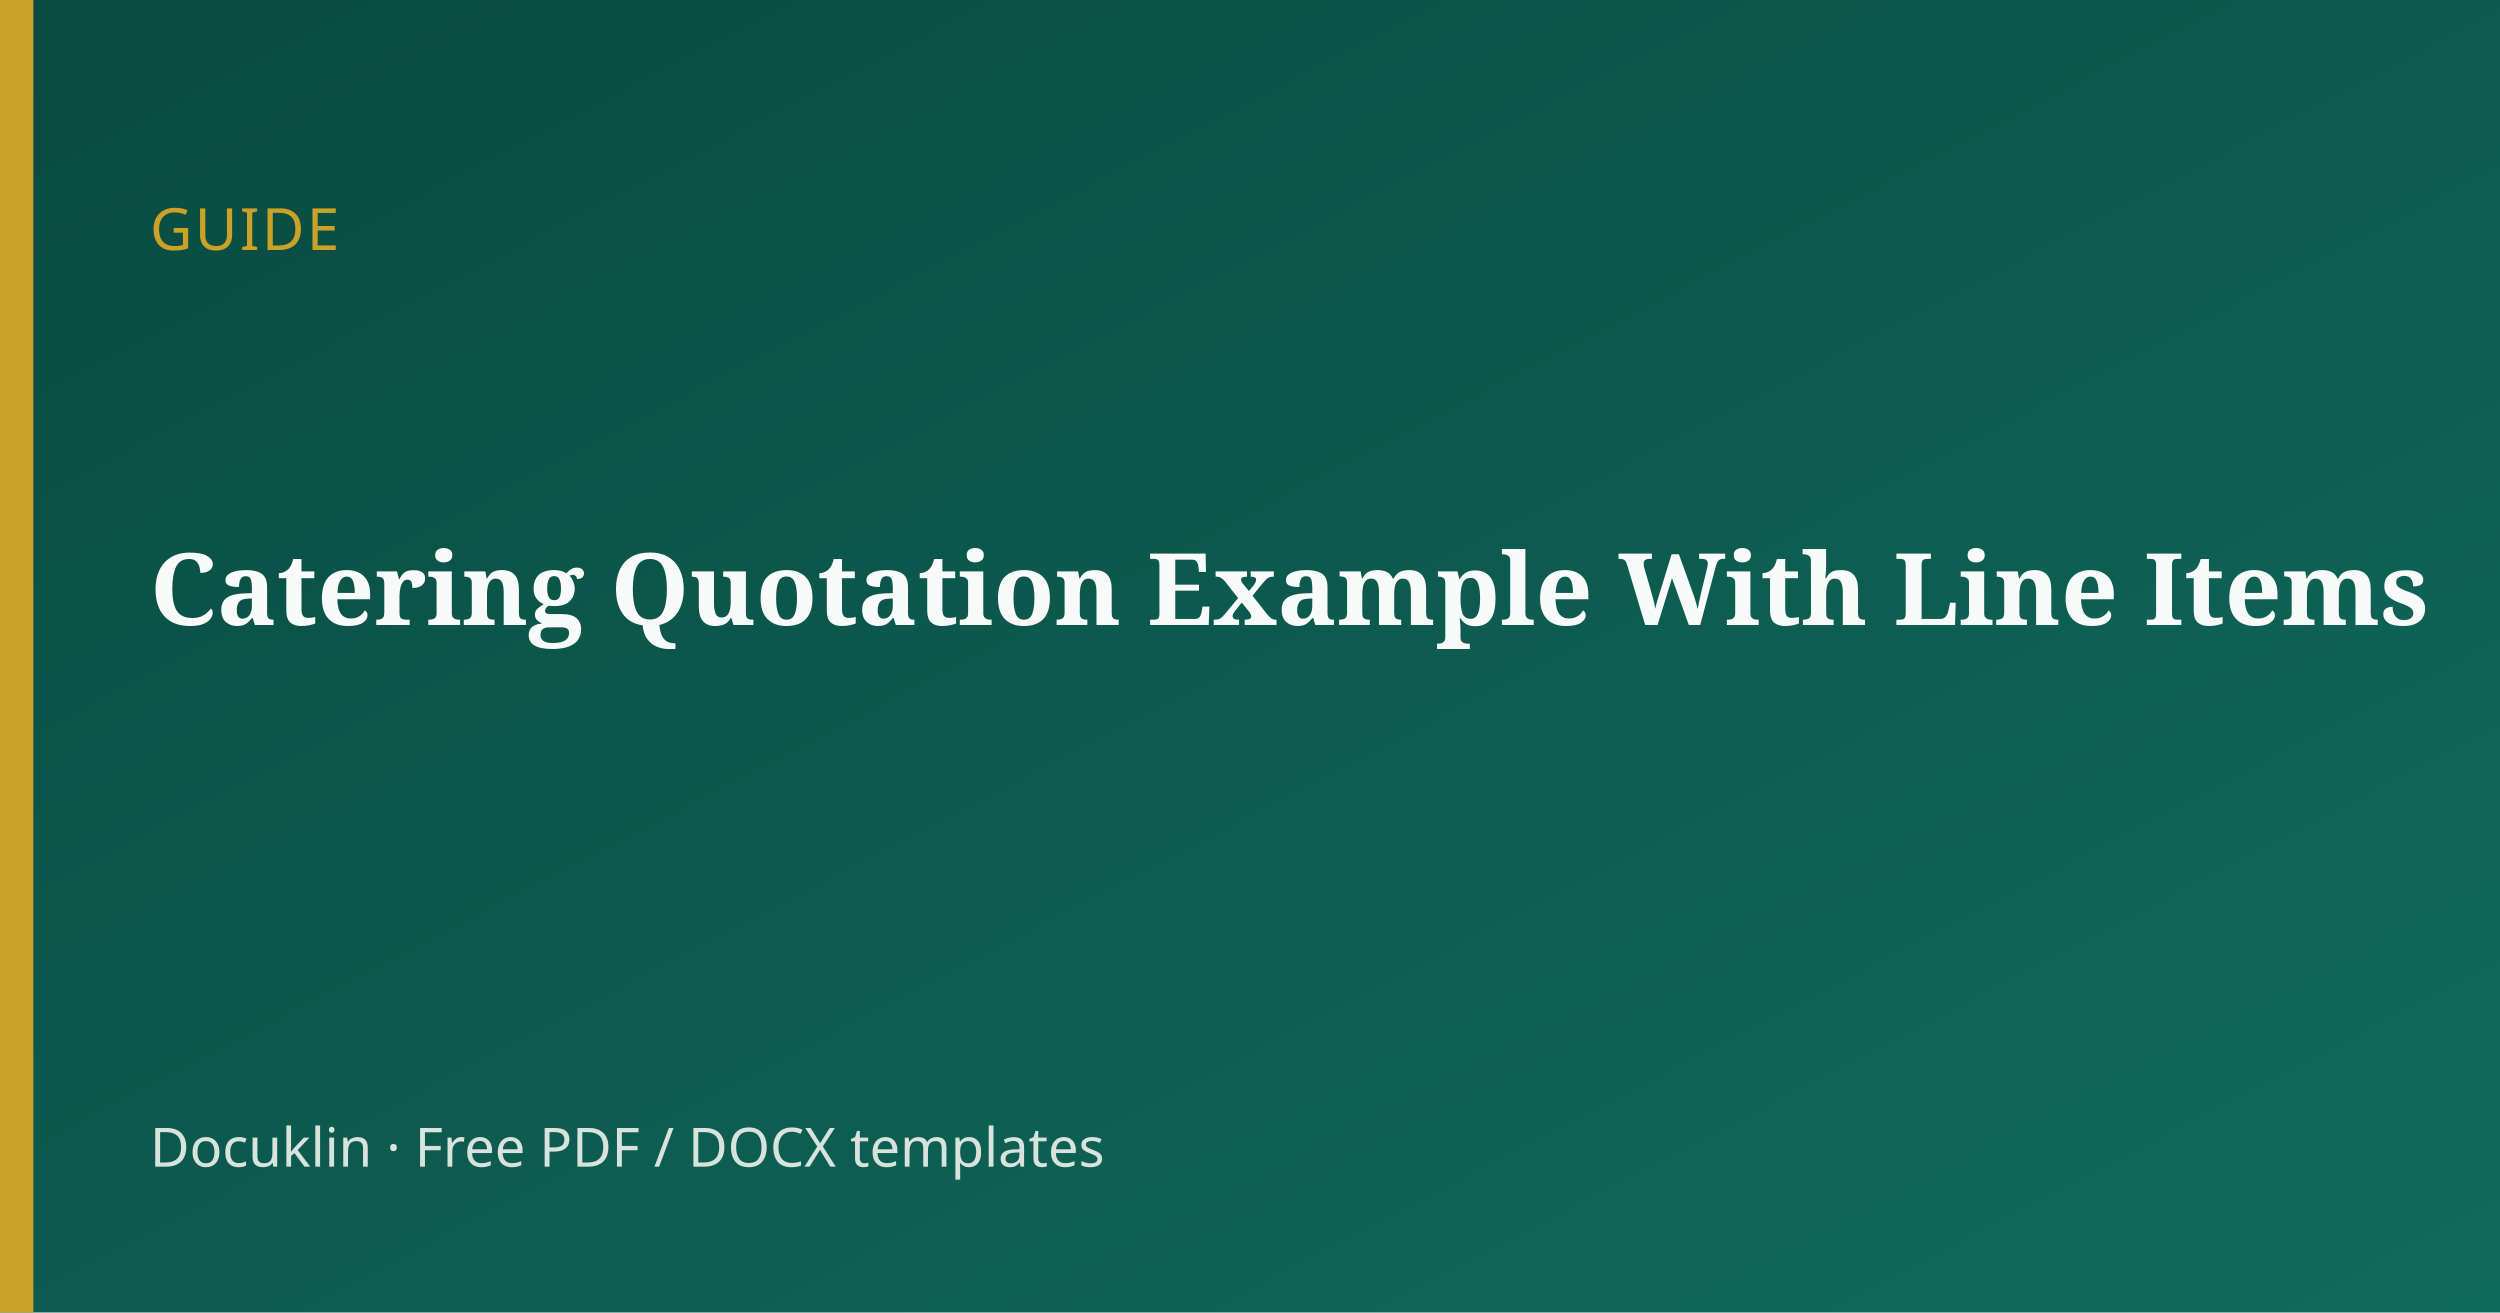
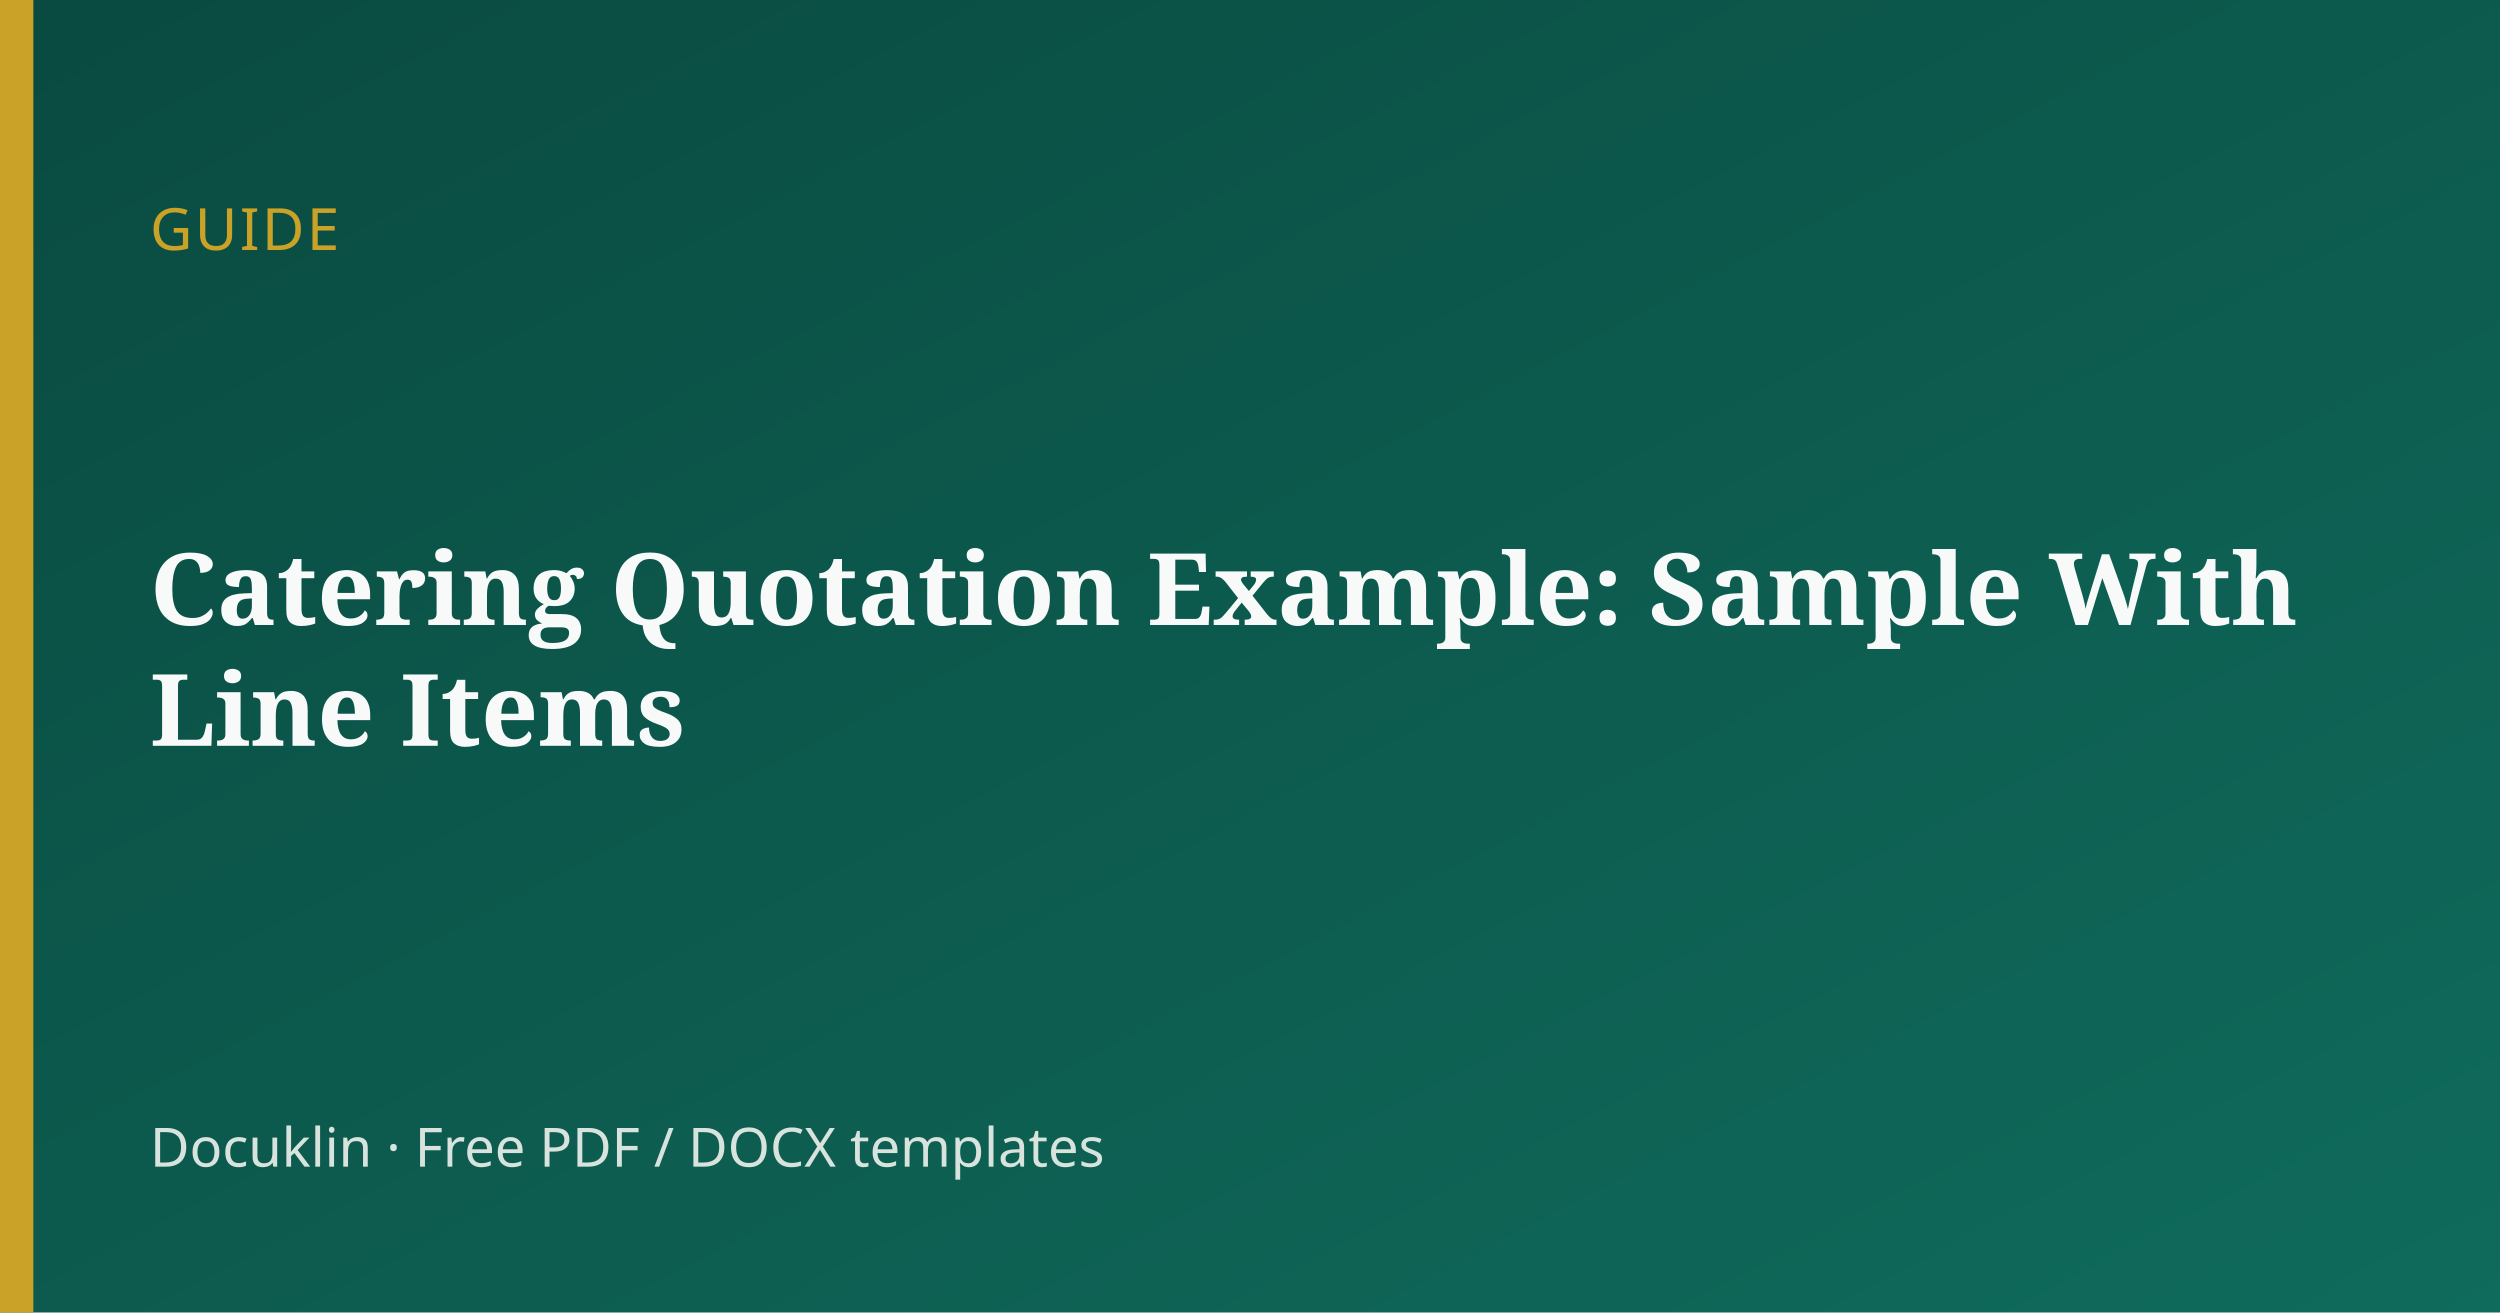
<svg xmlns="http://www.w3.org/2000/svg" width="1200" height="630" viewBox="0 0 1200 630" role="img">
  <defs>
    <linearGradient id="bg" x1="0" y1="0" x2="1" y2="1">
      <stop offset="0%" stop-color="#0a4a40" />
      <stop offset="100%" stop-color="#0f6b5c" />
    </linearGradient>
  </defs>
  <rect width="1200" height="630" fill="url(#bg)" />
  <rect x="0" y="0" width="16" height="630" fill="#c9a227" />
  <text x="72" y="120" fill="#c9a227" font-family="system-ui,sans-serif" font-size="28" letter-spacing="0.04em">GUIDE</text>
-   <text x="72" y="300" fill="#f8faf9" font-family="Georgia, serif" font-size="48" font-weight="700">Catering Quotation Example With Line Items</text>
+   <text x="72" y="300" fill="#f8faf9" font-family="Georgia, serif" font-size="48" font-weight="700">Catering Quotation Example: Sample With</text>
+   <text x="72" y="358" fill="#f8faf9" font-family="Georgia, serif" font-size="48" font-weight="700">Line Items</text>
  <text x="72" y="560" fill="#d8e3de" font-family="system-ui,sans-serif" font-size="26">Docuklin · Free PDF / DOCX templates</text>
</svg>
